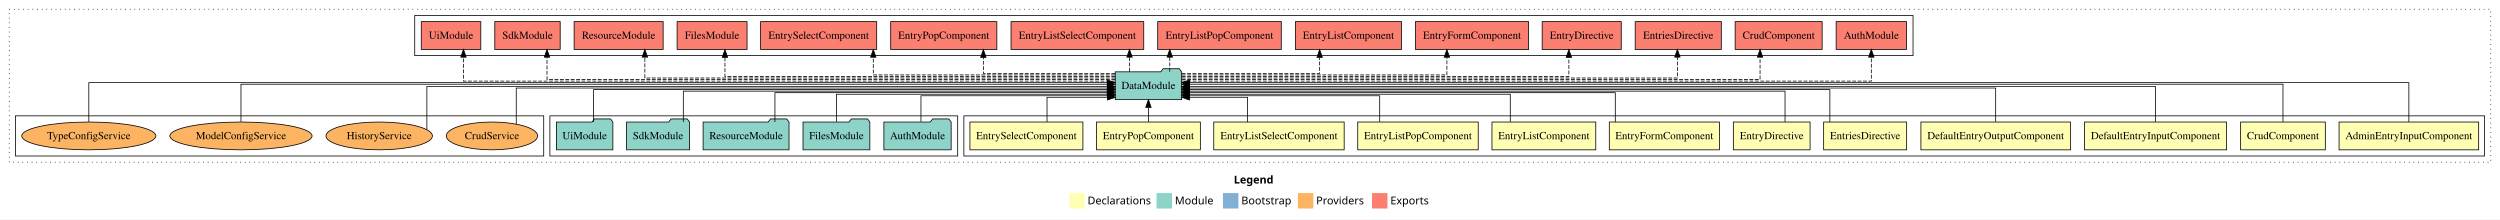
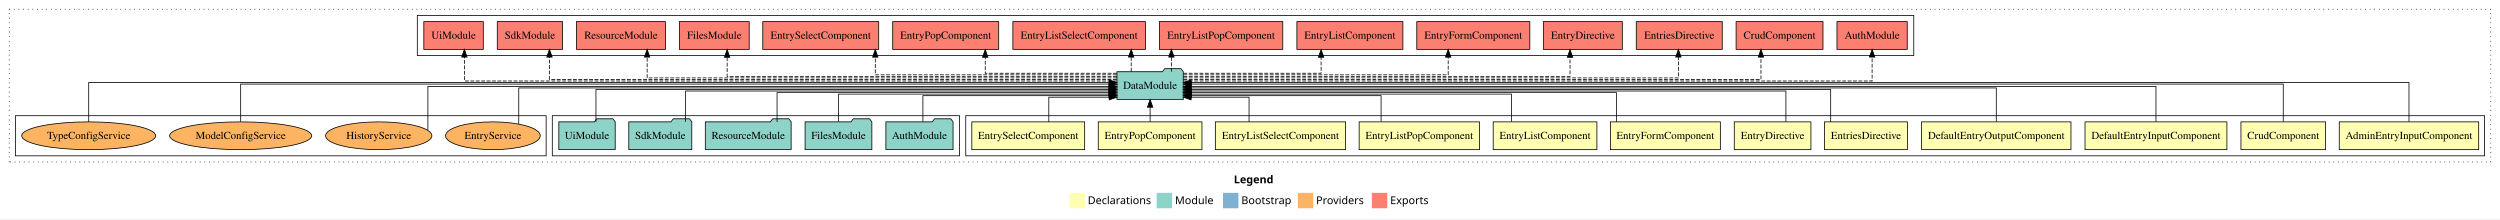
- <svg xmlns="http://www.w3.org/2000/svg" width="3237pt" height="284pt" viewBox="0.00 0.00 3237.00 284.00">
+ <svg xmlns="http://www.w3.org/2000/svg" width="3241pt" height="284pt" viewBox="0.00 0.00 3241.00 284.00">
  <g id="graph0" class="graph" transform="scale(1 1) rotate(0) translate(4 280)">
-     <polygon fill="#ffffff" stroke="transparent" points="-4,4 -4,-280 3233,-280 3233,4 -4,4" />
-     <text text-anchor="start" x="1593.509" y="-42.4" font-family="sans-serif" font-weight="bold" font-size="14.00" fill="#000000">Legend</text>
-     <polygon fill="#ffffb3" stroke="transparent" points="1380.5,-10 1380.5,-30 1400.5,-30 1400.5,-10 1380.5,-10" />
-     <text text-anchor="start" x="1404.129" y="-15.4" font-family="sans-serif" font-size="14.00" fill="#000000">  Declarations</text>
-     <polygon fill="#8dd3c7" stroke="transparent" points="1493.5,-10 1493.5,-30 1513.5,-30 1513.5,-10 1493.5,-10" />
-     <text text-anchor="start" x="1517.225" y="-15.4" font-family="sans-serif" font-size="14.00" fill="#000000">  Module</text>
-     <polygon fill="#80b1d3" stroke="transparent" points="1579.5,-10 1579.5,-30 1599.5,-30 1599.5,-10 1579.5,-10" />
-     <text text-anchor="start" x="1603.281" y="-15.4" font-family="sans-serif" font-size="14.00" fill="#000000">  Bootstrap</text>
-     <polygon fill="#fdb462" stroke="transparent" points="1676.5,-10 1676.5,-30 1696.5,-30 1696.5,-10 1676.5,-10" />
-     <text text-anchor="start" x="1700.173" y="-15.4" font-family="sans-serif" font-size="14.00" fill="#000000">  Providers</text>
-     <polygon fill="#fb8072" stroke="transparent" points="1772.5,-10 1772.5,-30 1792.5,-30 1792.5,-10 1772.5,-10" />
-     <text text-anchor="start" x="1796.226" y="-15.4" font-family="sans-serif" font-size="14.00" fill="#000000">  Exports</text>
+     <polygon fill="#ffffff" stroke="transparent" points="-4,4 -4,-280 3237,-280 3237,4 -4,4" />
+     <text text-anchor="start" x="1595.509" y="-42.4" font-family="sans-serif" font-weight="bold" font-size="14.00" fill="#000000">Legend</text>
+     <polygon fill="#ffffb3" stroke="transparent" points="1382.5,-10 1382.5,-30 1402.5,-30 1402.5,-10 1382.5,-10" />
+     <text text-anchor="start" x="1406.129" y="-15.4" font-family="sans-serif" font-size="14.00" fill="#000000">  Declarations</text>
+     <polygon fill="#8dd3c7" stroke="transparent" points="1495.5,-10 1495.5,-30 1515.5,-30 1515.5,-10 1495.5,-10" />
+     <text text-anchor="start" x="1519.225" y="-15.4" font-family="sans-serif" font-size="14.00" fill="#000000">  Module</text>
+     <polygon fill="#80b1d3" stroke="transparent" points="1581.5,-10 1581.5,-30 1601.5,-30 1601.5,-10 1581.5,-10" />
+     <text text-anchor="start" x="1605.281" y="-15.4" font-family="sans-serif" font-size="14.00" fill="#000000">  Bootstrap</text>
+     <polygon fill="#fdb462" stroke="transparent" points="1678.5,-10 1678.5,-30 1698.5,-30 1698.5,-10 1678.5,-10" />
+     <text text-anchor="start" x="1702.173" y="-15.4" font-family="sans-serif" font-size="14.00" fill="#000000">  Providers</text>
+     <polygon fill="#fb8072" stroke="transparent" points="1774.5,-10 1774.5,-30 1794.5,-30 1794.5,-10 1774.5,-10" />
+     <text text-anchor="start" x="1798.226" y="-15.4" font-family="sans-serif" font-size="14.00" fill="#000000">  Exports</text>
    <g id="clust1" class="cluster">
-       <polygon fill="none" stroke="#000000" stroke-dasharray="1,5" points="8,-70 8,-268 3221,-268 3221,-70 8,-70" />
+       <polygon fill="none" stroke="#000000" stroke-dasharray="1,5" points="8,-70 8,-268 3225,-268 3225,-70 8,-70" />
    </g>
    <g id="clust2" class="cluster">
-       <polygon fill="none" stroke="#000000" points="1244,-78 1244,-130 3213,-130 3213,-78 1244,-78" />
+       <polygon fill="none" stroke="#000000" points="1248,-78 1248,-130 3217,-130 3217,-78 1248,-78" />
    </g>
    <g id="clust15" class="cluster">
-       <polygon fill="none" stroke="#000000" points="708,-78 708,-130 1236,-130 1236,-78 708,-78" />
+       <polygon fill="none" stroke="#000000" points="712,-78 712,-130 1240,-130 1240,-78 712,-78" />
    </g>
    <g id="clust16" class="cluster">
-       <polygon fill="none" stroke="#000000" points="533,-208 533,-260 2473,-260 2473,-208 533,-208" />
+       <polygon fill="none" stroke="#000000" points="537,-208 537,-260 2477,-260 2477,-208 537,-208" />
    </g>
    <g id="clust18" class="cluster">
-       <polygon fill="none" stroke="#000000" points="16,-78 16,-130 700,-130 700,-78 16,-78" />
+       <polygon fill="none" stroke="#000000" points="16,-78 16,-130 704,-130 704,-78 16,-78" />
    </g>
    <g id="node1" class="node">
-       <polygon fill="#ffffb3" stroke="#000000" points="3205.375,-122 3024.625,-122 3024.625,-86 3205.375,-86 3205.375,-122" />
-       <text text-anchor="middle" x="3115" y="-99.8" font-family="Times,serif" font-size="14.00" fill="#000000">AdminEntryInputComponent</text>
+       <polygon fill="#ffffb3" stroke="#000000" points="3209.375,-122 3028.625,-122 3028.625,-86 3209.375,-86 3209.375,-122" />
+       <text text-anchor="middle" x="3119" y="-99.8" font-family="Times,serif" font-size="14.00" fill="#000000">AdminEntryInputComponent</text>
    </g>
    <g id="node13" class="node">
-       <polygon fill="#8dd3c7" stroke="#000000" points="1525.976,-187 1522.976,-191 1501.976,-191 1498.976,-187 1440.024,-187 1440.024,-151 1525.976,-151 1525.976,-187" />
-       <text text-anchor="middle" x="1483" y="-164.8" font-family="Times,serif" font-size="14.00" fill="#000000">DataModule</text>
+       <polygon fill="#8dd3c7" stroke="#000000" points="1529.976,-187 1526.976,-191 1505.976,-191 1502.976,-187 1444.024,-187 1444.024,-151 1529.976,-151 1529.976,-187" />
+       <text text-anchor="middle" x="1487" y="-164.8" font-family="Times,serif" font-size="14.00" fill="#000000">DataModule</text>
    </g>
    <g id="edge1" class="edge">
-       <path fill="none" stroke="#000000" d="M3115,-122.129C3115,-142.572 3115,-173 3115,-173 3115,-173 1536.232,-173 1536.232,-173" />
-       <polygon fill="#000000" stroke="#000000" points="1536.232,-169.5 1526.232,-173 1536.232,-176.5 1536.232,-169.5" />
+       <path fill="none" stroke="#000000" d="M3119,-122.129C3119,-142.572 3119,-173 3119,-173 3119,-173 1540.232,-173 1540.232,-173" />
+       <polygon fill="#000000" stroke="#000000" points="1540.232,-169.5 1530.232,-173 1540.232,-176.5 1540.232,-169.5" />
    </g>
    <g id="node2" class="node">
-       <polygon fill="#ffffb3" stroke="#000000" points="3006.83,-122 2897.17,-122 2897.17,-86 3006.83,-86 3006.83,-122" />
-       <text text-anchor="middle" x="2952" y="-99.8" font-family="Times,serif" font-size="14.00" fill="#000000">CrudComponent</text>
+       <polygon fill="#ffffb3" stroke="#000000" points="3010.83,-122 2901.17,-122 2901.17,-86 3010.83,-86 3010.83,-122" />
+       <text text-anchor="middle" x="2956" y="-99.8" font-family="Times,serif" font-size="14.00" fill="#000000">CrudComponent</text>
    </g>
    <g id="edge2" class="edge">
-       <path fill="none" stroke="#000000" d="M2952,-122.308C2952,-142.145 2952,-171 2952,-171 2952,-171 1536.169,-171 1536.169,-171" />
-       <polygon fill="#000000" stroke="#000000" points="1536.169,-167.5 1526.169,-171 1536.169,-174.5 1536.169,-167.5" />
+       <path fill="none" stroke="#000000" d="M2956,-122.308C2956,-142.145 2956,-171 2956,-171 2956,-171 1540.169,-171 1540.169,-171" />
+       <polygon fill="#000000" stroke="#000000" points="1540.169,-167.5 1530.169,-171 1540.169,-174.5 1540.169,-167.5" />
    </g>
    <g id="node3" class="node">
-       <polygon fill="#ffffb3" stroke="#000000" points="2878.965,-122 2695.035,-122 2695.035,-86 2878.965,-86 2878.965,-122" />
-       <text text-anchor="middle" x="2787" y="-99.8" font-family="Times,serif" font-size="14.00" fill="#000000">DefaultEntryInputComponent</text>
+       <polygon fill="#ffffb3" stroke="#000000" points="2882.965,-122 2699.035,-122 2699.035,-86 2882.965,-86 2882.965,-122" />
+       <text text-anchor="middle" x="2791" y="-99.8" font-family="Times,serif" font-size="14.00" fill="#000000">DefaultEntryInputComponent</text>
    </g>
    <g id="edge3" class="edge">
-       <path fill="none" stroke="#000000" d="M2787,-122.169C2787,-141.09 2787,-168 2787,-168 2787,-168 1536.015,-168 1536.015,-168" />
-       <polygon fill="#000000" stroke="#000000" points="1536.015,-164.5 1526.015,-168 1536.015,-171.5 1536.015,-164.5" />
+       <path fill="none" stroke="#000000" d="M2791,-122.169C2791,-141.09 2791,-168 2791,-168 2791,-168 1540.015,-168 1540.015,-168" />
+       <polygon fill="#000000" stroke="#000000" points="1540.015,-164.5 1530.015,-168 1540.015,-171.5 1540.015,-164.5" />
    </g>
    <g id="node4" class="node">
-       <polygon fill="#ffffb3" stroke="#000000" points="2676.802,-122 2483.198,-122 2483.198,-86 2676.802,-86 2676.802,-122" />
-       <text text-anchor="middle" x="2580" y="-99.8" font-family="Times,serif" font-size="14.00" fill="#000000">DefaultEntryOutputComponent</text>
+       <polygon fill="#ffffb3" stroke="#000000" points="2680.802,-122 2487.198,-122 2487.198,-86 2680.802,-86 2680.802,-122" />
+       <text text-anchor="middle" x="2584" y="-99.8" font-family="Times,serif" font-size="14.00" fill="#000000">DefaultEntryOutputComponent</text>
    </g>
    <g id="edge4" class="edge">
-       <path fill="none" stroke="#000000" d="M2580,-122.267C2580,-140.555 2580,-166 2580,-166 2580,-166 1536.004,-166 1536.004,-166" />
-       <polygon fill="#000000" stroke="#000000" points="1536.004,-162.5 1526.004,-166 1536.004,-169.5 1536.004,-162.5" />
+       <path fill="none" stroke="#000000" d="M2584,-122.267C2584,-140.555 2584,-166 2584,-166 2584,-166 1540.004,-166 1540.004,-166" />
+       <polygon fill="#000000" stroke="#000000" points="1540.004,-162.5 1530.004,-166 1540.004,-169.5 1540.004,-162.5" />
    </g>
    <g id="node5" class="node">
-       <polygon fill="#ffffb3" stroke="#000000" points="2464.737,-122 2357.263,-122 2357.263,-86 2464.737,-86 2464.737,-122" />
-       <text text-anchor="middle" x="2411" y="-99.8" font-family="Times,serif" font-size="14.00" fill="#000000">EntriesDirective</text>
+       <polygon fill="#ffffb3" stroke="#000000" points="2468.737,-122 2361.263,-122 2361.263,-86 2468.737,-86 2468.737,-122" />
+       <text text-anchor="middle" x="2415" y="-99.8" font-family="Times,serif" font-size="14.00" fill="#000000">EntriesDirective</text>
    </g>
    <g id="edge5" class="edge">
-       <path fill="none" stroke="#000000" d="M2365.304,-122.002C2365.304,-139.675 2365.304,-164 2365.304,-164 2365.304,-164 1536.153,-164 1536.153,-164" />
-       <polygon fill="#000000" stroke="#000000" points="1536.153,-160.5 1526.153,-164 1536.153,-167.5 1536.153,-160.5" />
+       <path fill="none" stroke="#000000" d="M2369.304,-122.002C2369.304,-139.675 2369.304,-164 2369.304,-164 2369.304,-164 1540.153,-164 1540.153,-164" />
+       <polygon fill="#000000" stroke="#000000" points="1540.153,-160.5 1530.153,-164 1540.153,-167.5 1540.153,-160.5" />
    </g>
    <g id="node6" class="node">
-       <polygon fill="#ffffb3" stroke="#000000" points="2339.687,-122 2240.313,-122 2240.313,-86 2339.687,-86 2339.687,-122" />
-       <text text-anchor="middle" x="2290" y="-99.8" font-family="Times,serif" font-size="14.00" fill="#000000">EntryDirective</text>
+       <polygon fill="#ffffb3" stroke="#000000" points="2343.687,-122 2244.313,-122 2244.313,-86 2343.687,-86 2343.687,-122" />
+       <text text-anchor="middle" x="2294" y="-99.8" font-family="Times,serif" font-size="14.00" fill="#000000">EntryDirective</text>
    </g>
    <g id="edge6" class="edge">
-       <path fill="none" stroke="#000000" d="M2307.257,-122.034C2307.257,-139.06 2307.257,-162 2307.257,-162 2307.257,-162 1536.155,-162 1536.155,-162" />
-       <polygon fill="#000000" stroke="#000000" points="1536.155,-158.5 1526.155,-162 1536.155,-165.5 1536.155,-158.5" />
+       <path fill="none" stroke="#000000" d="M2311.257,-122.034C2311.257,-139.06 2311.257,-162 2311.257,-162 2311.257,-162 1540.155,-162 1540.155,-162" />
+       <polygon fill="#000000" stroke="#000000" points="1540.155,-158.5 1530.155,-162 1540.155,-165.5 1540.155,-158.5" />
    </g>
    <g id="node7" class="node">
-       <polygon fill="#ffffb3" stroke="#000000" points="2222.27,-122 2079.73,-122 2079.73,-86 2222.27,-86 2222.27,-122" />
-       <text text-anchor="middle" x="2151" y="-99.8" font-family="Times,serif" font-size="14.00" fill="#000000">EntryFormComponent</text>
+       <polygon fill="#ffffb3" stroke="#000000" points="2226.27,-122 2083.73,-122 2083.73,-86 2226.27,-86 2226.27,-122" />
+       <text text-anchor="middle" x="2155" y="-99.8" font-family="Times,serif" font-size="14.00" fill="#000000">EntryFormComponent</text>
    </g>
    <g id="edge7" class="edge">
-       <path fill="none" stroke="#000000" d="M2087.479,-122.027C2087.479,-138.398 2087.479,-160 2087.479,-160 2087.479,-160 1535.988,-160 1535.988,-160" />
-       <polygon fill="#000000" stroke="#000000" points="1535.988,-156.5 1525.988,-160 1535.988,-163.5 1535.988,-156.5" />
+       <path fill="none" stroke="#000000" d="M2091.479,-122.027C2091.479,-138.398 2091.479,-160 2091.479,-160 2091.479,-160 1539.988,-160 1539.988,-160" />
+       <polygon fill="#000000" stroke="#000000" points="1539.988,-156.5 1529.988,-160 1539.988,-163.5 1539.988,-156.5" />
    </g>
    <g id="node8" class="node">
-       <polygon fill="#ffffb3" stroke="#000000" points="2062.215,-122 1927.785,-122 1927.785,-86 2062.215,-86 2062.215,-122" />
-       <text text-anchor="middle" x="1995" y="-99.8" font-family="Times,serif" font-size="14.00" fill="#000000">EntryListComponent</text>
+       <polygon fill="#ffffb3" stroke="#000000" points="2066.215,-122 1931.785,-122 1931.785,-86 2066.215,-86 2066.215,-122" />
+       <text text-anchor="middle" x="1999" y="-99.8" font-family="Times,serif" font-size="14.00" fill="#000000">EntryListComponent</text>
    </g>
    <g id="edge8" class="edge">
-       <path fill="none" stroke="#000000" d="M1951.514,-122.282C1951.514,-137.948 1951.514,-158 1951.514,-158 1951.514,-158 1536.237,-158 1536.237,-158" />
-       <polygon fill="#000000" stroke="#000000" points="1536.237,-154.5 1526.237,-158 1536.237,-161.5 1536.237,-154.5" />
+       <path fill="none" stroke="#000000" d="M1955.514,-122.282C1955.514,-137.948 1955.514,-158 1955.514,-158 1955.514,-158 1540.237,-158 1540.237,-158" />
+       <polygon fill="#000000" stroke="#000000" points="1540.237,-154.5 1530.237,-158 1540.237,-161.5 1540.237,-154.5" />
    </g>
    <g id="node9" class="node">
-       <polygon fill="#ffffb3" stroke="#000000" points="1909.997,-122 1754.003,-122 1754.003,-86 1909.997,-86 1909.997,-122" />
-       <text text-anchor="middle" x="1832" y="-99.8" font-family="Times,serif" font-size="14.00" fill="#000000">EntryListPopComponent</text>
+       <polygon fill="#ffffb3" stroke="#000000" points="1913.997,-122 1758.003,-122 1758.003,-86 1913.997,-86 1913.997,-122" />
+       <text text-anchor="middle" x="1836" y="-99.8" font-family="Times,serif" font-size="14.00" fill="#000000">EntryListPopComponent</text>
    </g>
    <g id="edge9" class="edge">
-       <path fill="none" stroke="#000000" d="M1782.429,-122.187C1782.429,-137.182 1782.429,-156 1782.429,-156 1782.429,-156 1536.22,-156 1536.22,-156" />
-       <polygon fill="#000000" stroke="#000000" points="1536.22,-152.5 1526.22,-156 1536.22,-159.5 1536.22,-152.5" />
+       <path fill="none" stroke="#000000" d="M1786.429,-122.187C1786.429,-137.182 1786.429,-156 1786.429,-156 1786.429,-156 1540.22,-156 1540.22,-156" />
+       <polygon fill="#000000" stroke="#000000" points="1540.22,-152.5 1530.22,-156 1540.22,-159.5 1540.22,-152.5" />
    </g>
    <g id="node10" class="node">
-       <polygon fill="#ffffb3" stroke="#000000" points="1736.423,-122 1567.577,-122 1567.577,-86 1736.423,-86 1736.423,-122" />
-       <text text-anchor="middle" x="1652" y="-99.8" font-family="Times,serif" font-size="14.00" fill="#000000">EntryListSelectComponent</text>
+       <polygon fill="#ffffb3" stroke="#000000" points="1740.423,-122 1571.577,-122 1571.577,-86 1740.423,-86 1740.423,-122" />
+       <text text-anchor="middle" x="1656" y="-99.8" font-family="Times,serif" font-size="14.00" fill="#000000">EntryListSelectComponent</text>
    </g>
    <g id="edge10" class="edge">
-       <path fill="none" stroke="#000000" d="M1611.269,-122.051C1611.269,-136.373 1611.269,-154 1611.269,-154 1611.269,-154 1536.069,-154 1536.069,-154" />
-       <polygon fill="#000000" stroke="#000000" points="1536.069,-150.5 1526.069,-154 1536.068,-157.5 1536.069,-150.5" />
+       <path fill="none" stroke="#000000" d="M1615.269,-122.051C1615.269,-136.373 1615.269,-154 1615.269,-154 1615.269,-154 1540.069,-154 1540.069,-154" />
+       <polygon fill="#000000" stroke="#000000" points="1540.069,-150.5 1530.069,-154 1540.068,-157.5 1540.069,-150.5" />
    </g>
    <g id="node11" class="node">
-       <polygon fill="#ffffb3" stroke="#000000" points="1550.219,-122 1415.781,-122 1415.781,-86 1550.219,-86 1550.219,-122" />
-       <text text-anchor="middle" x="1483" y="-99.8" font-family="Times,serif" font-size="14.00" fill="#000000">EntryPopComponent</text>
+       <polygon fill="#ffffb3" stroke="#000000" points="1554.219,-122 1419.781,-122 1419.781,-86 1554.219,-86 1554.219,-122" />
+       <text text-anchor="middle" x="1487" y="-99.8" font-family="Times,serif" font-size="14.00" fill="#000000">EntryPopComponent</text>
    </g>
    <g id="edge11" class="edge">
-       <path fill="none" stroke="#000000" d="M1483,-122.106C1483,-122.106 1483,-140.991 1483,-140.991" />
-       <polygon fill="#000000" stroke="#000000" points="1479.5,-140.991 1483,-150.991 1486.5,-140.991 1479.5,-140.991" />
+       <path fill="none" stroke="#000000" d="M1487,-122.106C1487,-122.106 1487,-140.991 1487,-140.991" />
+       <polygon fill="#000000" stroke="#000000" points="1483.5,-140.991 1487,-150.991 1490.5,-140.991 1483.5,-140.991" />
    </g>
    <g id="node12" class="node">
-       <polygon fill="#ffffb3" stroke="#000000" points="1398.144,-122 1251.856,-122 1251.856,-86 1398.144,-86 1398.144,-122" />
-       <text text-anchor="middle" x="1325" y="-99.8" font-family="Times,serif" font-size="14.00" fill="#000000">EntrySelectComponent</text>
+       <polygon fill="#ffffb3" stroke="#000000" points="1402.144,-122 1255.856,-122 1255.856,-86 1402.144,-86 1402.144,-122" />
+       <text text-anchor="middle" x="1329" y="-99.8" font-family="Times,serif" font-size="14.00" fill="#000000">EntrySelectComponent</text>
    </g>
    <g id="edge12" class="edge">
-       <path fill="none" stroke="#000000" d="M1351.68,-122.051C1351.68,-136.373 1351.68,-154 1351.68,-154 1351.68,-154 1430.001,-154 1430.001,-154" />
-       <polygon fill="#000000" stroke="#000000" points="1430.001,-157.5 1440.001,-154 1430.001,-150.5 1430.001,-157.5" />
+       <path fill="none" stroke="#000000" d="M1355.68,-122.051C1355.68,-136.373 1355.68,-154 1355.68,-154 1355.68,-154 1434.001,-154 1434.001,-154" />
+       <polygon fill="#000000" stroke="#000000" points="1434.001,-157.5 1444.001,-154 1434.001,-150.5 1434.001,-157.5" />
    </g>
    <g id="node19" class="node">
-       <polygon fill="#fb8072" stroke="#000000" points="2464.547,-252 2373.453,-252 2373.453,-216 2464.547,-216 2464.547,-252" />
-       <text text-anchor="middle" x="2419" y="-229.8" font-family="Times,serif" font-size="14.00" fill="#000000">AuthModule </text>
+       <polygon fill="#fb8072" stroke="#000000" points="2468.547,-252 2377.453,-252 2377.453,-216 2468.547,-216 2468.547,-252" />
+       <text text-anchor="middle" x="2423" y="-229.8" font-family="Times,serif" font-size="14.00" fill="#000000">AuthModule </text>
    </g>
    <g id="edge18" class="edge">
-       <path fill="none" stroke="#000000" stroke-dasharray="5,2" d="M1526.268,-175C1710.351,-175 2419,-175 2419,-175 2419,-175 2419,-205.977 2419,-205.977" />
-       <polygon fill="#000000" stroke="#000000" points="2415.5,-205.977 2419,-215.977 2422.5,-205.977 2415.5,-205.977" />
+       <path fill="none" stroke="#000000" stroke-dasharray="5,2" d="M1530.268,-175C1714.351,-175 2423,-175 2423,-175 2423,-175 2423,-205.977 2423,-205.977" />
+       <polygon fill="#000000" stroke="#000000" points="2419.5,-205.977 2423,-215.977 2426.5,-205.977 2419.5,-205.977" />
    </g>
    <g id="node20" class="node">
-       <polygon fill="#fb8072" stroke="#000000" points="2355.33,-252 2242.67,-252 2242.67,-216 2355.33,-216 2355.33,-252" />
-       <text text-anchor="middle" x="2299" y="-229.8" font-family="Times,serif" font-size="14.00" fill="#000000">CrudComponent </text>
+       <polygon fill="#fb8072" stroke="#000000" points="2359.33,-252 2246.67,-252 2246.67,-216 2359.33,-216 2359.33,-252" />
+       <text text-anchor="middle" x="2303" y="-229.8" font-family="Times,serif" font-size="14.00" fill="#000000">CrudComponent </text>
    </g>
    <g id="edge19" class="edge">
-       <path fill="none" stroke="#000000" stroke-dasharray="5,2" d="M1526.139,-177C1691.396,-177 2274.921,-177 2274.921,-177 2274.921,-177 2274.921,-205.965 2274.921,-205.965" />
-       <polygon fill="#000000" stroke="#000000" points="2271.421,-205.965 2274.921,-215.965 2278.421,-205.965 2271.421,-205.965" />
+       <path fill="none" stroke="#000000" stroke-dasharray="5,2" d="M1530.139,-177C1695.396,-177 2278.921,-177 2278.921,-177 2278.921,-177 2278.921,-205.965 2278.921,-205.965" />
+       <polygon fill="#000000" stroke="#000000" points="2275.421,-205.965 2278.921,-215.965 2282.421,-205.965 2275.421,-205.965" />
    </g>
    <g id="node21" class="node">
-       <polygon fill="#fb8072" stroke="#000000" points="2224.737,-252 2113.263,-252 2113.263,-216 2224.737,-216 2224.737,-252" />
-       <text text-anchor="middle" x="2169" y="-229.8" font-family="Times,serif" font-size="14.00" fill="#000000">EntriesDirective </text>
+       <polygon fill="#fb8072" stroke="#000000" points="2228.737,-252 2117.263,-252 2117.263,-216 2228.737,-216 2228.737,-252" />
+       <text text-anchor="middle" x="2173" y="-229.8" font-family="Times,serif" font-size="14.00" fill="#000000">EntriesDirective </text>
    </g>
    <g id="edge20" class="edge">
-       <path fill="none" stroke="#000000" stroke-dasharray="5,2" d="M1526.102,-179C1676.347,-179 2167.883,-179 2167.883,-179 2167.883,-179 2167.883,-205.991 2167.883,-205.991" />
-       <polygon fill="#000000" stroke="#000000" points="2164.383,-205.991 2167.883,-215.991 2171.383,-205.991 2164.383,-205.991" />
+       <path fill="none" stroke="#000000" stroke-dasharray="5,2" d="M1530.102,-179C1680.347,-179 2171.883,-179 2171.883,-179 2171.883,-179 2171.883,-205.991 2171.883,-205.991" />
+       <polygon fill="#000000" stroke="#000000" points="2168.383,-205.991 2171.883,-215.991 2175.383,-205.991 2168.383,-205.991" />
    </g>
    <g id="node22" class="node">
-       <polygon fill="#fb8072" stroke="#000000" points="2095.187,-252 1992.813,-252 1992.813,-216 2095.187,-216 2095.187,-252" />
-       <text text-anchor="middle" x="2044" y="-229.8" font-family="Times,serif" font-size="14.00" fill="#000000">EntryDirective </text>
+       <polygon fill="#fb8072" stroke="#000000" points="2099.187,-252 1996.813,-252 1996.813,-216 2099.187,-216 2099.187,-252" />
+       <text text-anchor="middle" x="2048" y="-229.8" font-family="Times,serif" font-size="14.00" fill="#000000">EntryDirective </text>
    </g>
    <g id="edge21" class="edge">
-       <path fill="none" stroke="#000000" stroke-dasharray="5,2" d="M1526.172,-181C1654.93,-181 2027.382,-181 2027.382,-181 2027.382,-181 2027.382,-205.76 2027.382,-205.76" />
-       <polygon fill="#000000" stroke="#000000" points="2023.882,-205.76 2027.382,-215.76 2030.882,-205.76 2023.882,-205.76" />
+       <path fill="none" stroke="#000000" stroke-dasharray="5,2" d="M1530.172,-181C1658.93,-181 2031.382,-181 2031.382,-181 2031.382,-181 2031.382,-205.76 2031.382,-205.76" />
+       <polygon fill="#000000" stroke="#000000" points="2027.882,-205.76 2031.382,-215.76 2034.882,-205.76 2027.882,-205.76" />
    </g>
    <g id="node23" class="node">
-       <polygon fill="#fb8072" stroke="#000000" points="1975.27,-252 1828.73,-252 1828.73,-216 1975.27,-216 1975.27,-252" />
-       <text text-anchor="middle" x="1902" y="-229.8" font-family="Times,serif" font-size="14.00" fill="#000000">EntryFormComponent </text>
+       <polygon fill="#fb8072" stroke="#000000" points="1979.27,-252 1832.73,-252 1832.73,-216 1979.27,-216 1979.27,-252" />
+       <text text-anchor="middle" x="1906" y="-229.8" font-family="Times,serif" font-size="14.00" fill="#000000">EntryFormComponent </text>
    </g>
    <g id="edge22" class="edge">
-       <path fill="none" stroke="#000000" stroke-dasharray="5,2" d="M1526.204,-183C1627.042,-183 1869.432,-183 1869.432,-183 1869.432,-183 1869.432,-205.876 1869.432,-205.876" />
-       <polygon fill="#000000" stroke="#000000" points="1865.932,-205.876 1869.432,-215.876 1872.932,-205.876 1865.932,-205.876" />
+       <path fill="none" stroke="#000000" stroke-dasharray="5,2" d="M1530.204,-183C1631.042,-183 1873.432,-183 1873.432,-183 1873.432,-183 1873.432,-205.876 1873.432,-205.876" />
+       <polygon fill="#000000" stroke="#000000" points="1869.932,-205.876 1873.432,-215.876 1876.932,-205.876 1869.932,-205.876" />
    </g>
    <g id="node24" class="node">
-       <polygon fill="#fb8072" stroke="#000000" points="1810.715,-252 1673.285,-252 1673.285,-216 1810.715,-216 1810.715,-252" />
-       <text text-anchor="middle" x="1742" y="-229.8" font-family="Times,serif" font-size="14.00" fill="#000000">EntryListComponent </text>
+       <polygon fill="#fb8072" stroke="#000000" points="1814.715,-252 1677.285,-252 1677.285,-216 1814.715,-216 1814.715,-252" />
+       <text text-anchor="middle" x="1746" y="-229.8" font-family="Times,serif" font-size="14.00" fill="#000000">EntryListComponent </text>
    </g>
    <g id="edge23" class="edge">
-       <path fill="none" stroke="#000000" stroke-dasharray="5,2" d="M1526.004,-185C1590.469,-185 1704.677,-185 1704.677,-185 1704.677,-185 1704.677,-205.754 1704.677,-205.754" />
-       <polygon fill="#000000" stroke="#000000" points="1701.177,-205.754 1704.677,-215.754 1708.177,-205.754 1701.177,-205.754" />
+       <path fill="none" stroke="#000000" stroke-dasharray="5,2" d="M1530.004,-185C1594.469,-185 1708.677,-185 1708.677,-185 1708.677,-185 1708.677,-205.754 1708.677,-205.754" />
+       <polygon fill="#000000" stroke="#000000" points="1705.177,-205.754 1708.677,-215.754 1712.177,-205.754 1705.177,-205.754" />
    </g>
    <g id="node25" class="node">
-       <polygon fill="#fb8072" stroke="#000000" points="1654.998,-252 1495.002,-252 1495.002,-216 1654.998,-216 1654.998,-252" />
-       <text text-anchor="middle" x="1575" y="-229.8" font-family="Times,serif" font-size="14.00" fill="#000000">EntryListPopComponent </text>
+       <polygon fill="#fb8072" stroke="#000000" points="1658.998,-252 1499.002,-252 1499.002,-216 1658.998,-216 1658.998,-252" />
+       <text text-anchor="middle" x="1579" y="-229.8" font-family="Times,serif" font-size="14.00" fill="#000000">EntryListPopComponent </text>
    </g>
    <g id="edge24" class="edge">
-       <path fill="none" stroke="#000000" stroke-dasharray="5,2" d="M1510.62,-187.106C1510.62,-187.106 1510.62,-205.991 1510.62,-205.991" />
-       <polygon fill="#000000" stroke="#000000" points="1507.12,-205.991 1510.62,-215.991 1514.12,-205.991 1507.12,-205.991" />
+       <path fill="none" stroke="#000000" stroke-dasharray="5,2" d="M1514.62,-187.106C1514.62,-187.106 1514.62,-205.991 1514.62,-205.991" />
+       <polygon fill="#000000" stroke="#000000" points="1511.12,-205.991 1514.62,-215.991 1518.12,-205.991 1511.12,-205.991" />
    </g>
    <g id="node26" class="node">
-       <polygon fill="#fb8072" stroke="#000000" points="1476.922,-252 1305.078,-252 1305.078,-216 1476.922,-216 1476.922,-252" />
-       <text text-anchor="middle" x="1391" y="-229.8" font-family="Times,serif" font-size="14.00" fill="#000000">EntryListSelectComponent </text>
+       <polygon fill="#fb8072" stroke="#000000" points="1480.922,-252 1309.078,-252 1309.078,-216 1480.922,-216 1480.922,-252" />
+       <text text-anchor="middle" x="1395" y="-229.8" font-family="Times,serif" font-size="14.00" fill="#000000">EntryListSelectComponent </text>
    </g>
    <g id="edge25" class="edge">
-       <path fill="none" stroke="#000000" stroke-dasharray="5,2" d="M1458.486,-187.106C1458.486,-187.106 1458.486,-205.991 1458.486,-205.991" />
-       <polygon fill="#000000" stroke="#000000" points="1454.987,-205.991 1458.486,-215.991 1461.987,-205.991 1454.987,-205.991" />
+       <path fill="none" stroke="#000000" stroke-dasharray="5,2" d="M1462.486,-187.106C1462.486,-187.106 1462.486,-205.991 1462.486,-205.991" />
+       <polygon fill="#000000" stroke="#000000" points="1458.987,-205.991 1462.486,-215.991 1465.987,-205.991 1458.987,-205.991" />
    </g>
    <g id="node27" class="node">
-       <polygon fill="#fb8072" stroke="#000000" points="1286.719,-252 1149.281,-252 1149.281,-216 1286.719,-216 1286.719,-252" />
-       <text text-anchor="middle" x="1218" y="-229.8" font-family="Times,serif" font-size="14.00" fill="#000000">EntryPopComponent </text>
+       <polygon fill="#fb8072" stroke="#000000" points="1290.719,-252 1153.281,-252 1153.281,-216 1290.719,-216 1290.719,-252" />
+       <text text-anchor="middle" x="1222" y="-229.8" font-family="Times,serif" font-size="14.00" fill="#000000">EntryPopComponent </text>
    </g>
    <g id="edge26" class="edge">
-       <path fill="none" stroke="#000000" stroke-dasharray="5,2" d="M1440.005,-185C1377.592,-185 1269.269,-185 1269.269,-185 1269.269,-185 1269.269,-205.754 1269.269,-205.754" />
-       <polygon fill="#000000" stroke="#000000" points="1265.769,-205.754 1269.269,-215.754 1272.769,-205.754 1265.769,-205.754" />
+       <path fill="none" stroke="#000000" stroke-dasharray="5,2" d="M1444.005,-185C1381.592,-185 1273.269,-185 1273.269,-185 1273.269,-185 1273.269,-205.754 1273.269,-205.754" />
+       <polygon fill="#000000" stroke="#000000" points="1269.769,-205.754 1273.269,-215.754 1276.769,-205.754 1269.769,-205.754" />
    </g>
    <g id="node28" class="node">
-       <polygon fill="#fb8072" stroke="#000000" points="1131.144,-252 980.856,-252 980.856,-216 1131.144,-216 1131.144,-252" />
-       <text text-anchor="middle" x="1056" y="-229.8" font-family="Times,serif" font-size="14.00" fill="#000000">EntrySelectComponent </text>
+       <polygon fill="#fb8072" stroke="#000000" points="1135.144,-252 984.856,-252 984.856,-216 1135.144,-216 1135.144,-252" />
+       <text text-anchor="middle" x="1060" y="-229.8" font-family="Times,serif" font-size="14.00" fill="#000000">EntrySelectComponent </text>
    </g>
    <g id="edge27" class="edge">
-       <path fill="none" stroke="#000000" stroke-dasharray="5,2" d="M1439.67,-183C1344.724,-183 1126.729,-183 1126.729,-183 1126.729,-183 1126.729,-205.876 1126.729,-205.876" />
-       <polygon fill="#000000" stroke="#000000" points="1123.229,-205.876 1126.729,-215.876 1130.229,-205.876 1123.229,-205.876" />
+       <path fill="none" stroke="#000000" stroke-dasharray="5,2" d="M1443.67,-183C1348.724,-183 1130.729,-183 1130.729,-183 1130.729,-183 1130.729,-205.876 1130.729,-205.876" />
+       <polygon fill="#000000" stroke="#000000" points="1127.229,-205.876 1130.729,-215.876 1134.229,-205.876 1127.229,-205.876" />
    </g>
    <g id="node29" class="node">
-       <polygon fill="#fb8072" stroke="#000000" points="963.273,-252 872.727,-252 872.727,-216 963.273,-216 963.273,-252" />
-       <text text-anchor="middle" x="918" y="-229.8" font-family="Times,serif" font-size="14.00" fill="#000000">FilesModule </text>
+       <polygon fill="#fb8072" stroke="#000000" points="967.273,-252 876.727,-252 876.727,-216 967.273,-216 967.273,-252" />
+       <text text-anchor="middle" x="922" y="-229.8" font-family="Times,serif" font-size="14.00" fill="#000000">FilesModule </text>
    </g>
    <g id="edge28" class="edge">
-       <path fill="none" stroke="#000000" stroke-dasharray="5,2" d="M1439.973,-181C1310.706,-181 934.659,-181 934.659,-181 934.659,-181 934.659,-205.76 934.659,-205.76" />
-       <polygon fill="#000000" stroke="#000000" points="931.159,-205.76 934.659,-215.76 938.159,-205.76 931.159,-205.76" />
+       <path fill="none" stroke="#000000" stroke-dasharray="5,2" d="M1443.973,-181C1314.706,-181 938.659,-181 938.659,-181 938.659,-181 938.659,-205.76 938.659,-205.76" />
+       <polygon fill="#000000" stroke="#000000" points="935.159,-205.76 938.659,-215.76 942.159,-205.76 935.159,-205.76" />
    </g>
    <g id="node30" class="node">
-       <polygon fill="#fb8072" stroke="#000000" points="854.635,-252 739.365,-252 739.365,-216 854.635,-216 854.635,-252" />
-       <text text-anchor="middle" x="797" y="-229.8" font-family="Times,serif" font-size="14.00" fill="#000000">ResourceModule </text>
+       <polygon fill="#fb8072" stroke="#000000" points="858.635,-252 743.365,-252 743.365,-216 858.635,-216 858.635,-252" />
+       <text text-anchor="middle" x="801" y="-229.8" font-family="Times,serif" font-size="14.00" fill="#000000">ResourceModule </text>
    </g>
    <g id="edge29" class="edge">
-       <path fill="none" stroke="#000000" stroke-dasharray="5,2" d="M1439.965,-179C1294.617,-179 830.951,-179 830.951,-179 830.951,-179 830.951,-205.991 830.951,-205.991" />
-       <polygon fill="#000000" stroke="#000000" points="827.451,-205.991 830.951,-215.991 834.451,-205.991 827.451,-205.991" />
+       <path fill="none" stroke="#000000" stroke-dasharray="5,2" d="M1443.965,-179C1298.617,-179 834.951,-179 834.951,-179 834.951,-179 834.951,-205.991 834.951,-205.991" />
+       <polygon fill="#000000" stroke="#000000" points="831.451,-205.991 834.951,-215.991 838.451,-205.991 831.451,-205.991" />
    </g>
    <g id="node31" class="node">
-       <polygon fill="#fb8072" stroke="#000000" points="721.333,-252 636.667,-252 636.667,-216 721.333,-216 721.333,-252" />
-       <text text-anchor="middle" x="679" y="-229.8" font-family="Times,serif" font-size="14.00" fill="#000000">SdkModule </text>
+       <polygon fill="#fb8072" stroke="#000000" points="725.333,-252 640.667,-252 640.667,-216 725.333,-216 725.333,-252" />
+       <text text-anchor="middle" x="683" y="-229.8" font-family="Times,serif" font-size="14.00" fill="#000000">SdkModule </text>
    </g>
    <g id="edge30" class="edge">
-       <path fill="none" stroke="#000000" stroke-dasharray="5,2" d="M1440.023,-177C1276.769,-177 704.265,-177 704.265,-177 704.265,-177 704.265,-205.965 704.265,-205.965" />
-       <polygon fill="#000000" stroke="#000000" points="700.765,-205.965 704.265,-215.965 707.765,-205.965 700.765,-205.965" />
+       <path fill="none" stroke="#000000" stroke-dasharray="5,2" d="M1443.747,-177C1280.137,-177 708.337,-177 708.337,-177 708.337,-177 708.337,-205.965 708.337,-205.965" />
+       <polygon fill="#000000" stroke="#000000" points="704.837,-205.965 708.337,-215.965 711.837,-205.965 704.837,-205.965" />
    </g>
    <g id="node32" class="node">
-       <polygon fill="#fb8072" stroke="#000000" points="618.547,-252 541.453,-252 541.453,-216 618.547,-216 618.547,-252" />
-       <text text-anchor="middle" x="580" y="-229.8" font-family="Times,serif" font-size="14.00" fill="#000000">UiModule </text>
+       <polygon fill="#fb8072" stroke="#000000" points="622.547,-252 545.453,-252 545.453,-216 622.547,-216 622.547,-252" />
+       <text text-anchor="middle" x="584" y="-229.8" font-family="Times,serif" font-size="14.00" fill="#000000">UiModule </text>
    </g>
    <g id="edge31" class="edge">
-       <path fill="none" stroke="#000000" stroke-dasharray="5,2" d="M1439.924,-175C1262.313,-175 596.11,-175 596.11,-175 596.11,-175 596.11,-205.977 596.11,-205.977" />
-       <polygon fill="#000000" stroke="#000000" points="592.61,-205.977 596.11,-215.977 599.61,-205.977 592.61,-205.977" />
+       <path fill="none" stroke="#000000" stroke-dasharray="5,2" d="M1443.823,-175C1265.797,-175 598.038,-175 598.038,-175 598.038,-175 598.038,-205.977 598.038,-205.977" />
+       <polygon fill="#000000" stroke="#000000" points="594.538,-205.977 598.038,-215.977 601.538,-205.977 594.538,-205.977" />
    </g>
    <g id="node14" class="node">
-       <polygon fill="#8dd3c7" stroke="#000000" points="1227.548,-122 1224.548,-126 1203.548,-126 1200.548,-122 1140.452,-122 1140.452,-86 1227.548,-86 1227.548,-122" />
-       <text text-anchor="middle" x="1184" y="-99.8" font-family="Times,serif" font-size="14.00" fill="#000000">AuthModule</text>
+       <polygon fill="#8dd3c7" stroke="#000000" points="1231.548,-122 1228.548,-126 1207.548,-126 1204.548,-122 1144.452,-122 1144.452,-86 1231.548,-86 1231.548,-122" />
+       <text text-anchor="middle" x="1188" y="-99.8" font-family="Times,serif" font-size="14.00" fill="#000000">AuthModule</text>
    </g>
    <g id="edge13" class="edge">
-       <path fill="none" stroke="#000000" d="M1188.457,-122.187C1188.457,-137.182 1188.457,-156 1188.457,-156 1188.457,-156 1429.855,-156 1429.855,-156" />
-       <polygon fill="#000000" stroke="#000000" points="1429.855,-159.5 1439.855,-156 1429.855,-152.5 1429.855,-159.5" />
+       <path fill="none" stroke="#000000" d="M1192.457,-122.187C1192.457,-137.182 1192.457,-156 1192.457,-156 1192.457,-156 1433.855,-156 1433.855,-156" />
+       <polygon fill="#000000" stroke="#000000" points="1433.855,-159.5 1443.855,-156 1433.855,-152.5 1433.855,-159.5" />
    </g>
    <g id="node15" class="node">
-       <polygon fill="#8dd3c7" stroke="#000000" points="1122.273,-122 1119.273,-126 1098.273,-126 1095.273,-122 1035.727,-122 1035.727,-86 1122.273,-86 1122.273,-122" />
-       <text text-anchor="middle" x="1079" y="-99.8" font-family="Times,serif" font-size="14.00" fill="#000000">FilesModule</text>
+       <polygon fill="#8dd3c7" stroke="#000000" points="1126.273,-122 1123.273,-126 1102.273,-126 1099.273,-122 1039.727,-122 1039.727,-86 1126.273,-86 1126.273,-122" />
+       <text text-anchor="middle" x="1083" y="-99.8" font-family="Times,serif" font-size="14.00" fill="#000000">FilesModule</text>
    </g>
    <g id="edge14" class="edge">
-       <path fill="none" stroke="#000000" d="M1079,-122.282C1079,-137.948 1079,-158 1079,-158 1079,-158 1429.765,-158 1429.765,-158" />
-       <polygon fill="#000000" stroke="#000000" points="1429.765,-161.5 1439.765,-158 1429.765,-154.5 1429.765,-161.5" />
+       <path fill="none" stroke="#000000" d="M1083,-122.282C1083,-137.948 1083,-158 1083,-158 1083,-158 1433.765,-158 1433.765,-158" />
+       <polygon fill="#000000" stroke="#000000" points="1433.765,-161.5 1443.765,-158 1433.765,-154.5 1433.765,-161.5" />
    </g>
    <g id="node16" class="node">
-       <polygon fill="#8dd3c7" stroke="#000000" points="1017.636,-122 1014.636,-126 993.636,-126 990.636,-122 906.364,-122 906.364,-86 1017.636,-86 1017.636,-122" />
-       <text text-anchor="middle" x="962" y="-99.8" font-family="Times,serif" font-size="14.00" fill="#000000">ResourceModule</text>
+       <polygon fill="#8dd3c7" stroke="#000000" points="1021.636,-122 1018.636,-126 997.636,-126 994.636,-122 910.364,-122 910.364,-86 1021.636,-86 1021.636,-122" />
+       <text text-anchor="middle" x="966" y="-99.8" font-family="Times,serif" font-size="14.00" fill="#000000">ResourceModule</text>
    </g>
    <g id="edge15" class="edge">
-       <path fill="none" stroke="#000000" d="M999.373,-122.027C999.373,-138.398 999.373,-160 999.373,-160 999.373,-160 1429.656,-160 1429.656,-160" />
-       <polygon fill="#000000" stroke="#000000" points="1429.656,-163.5 1439.656,-160 1429.656,-156.5 1429.656,-163.5" />
+       <path fill="none" stroke="#000000" d="M1003.373,-122.027C1003.373,-138.398 1003.373,-160 1003.373,-160 1003.373,-160 1433.656,-160 1433.656,-160" />
+       <polygon fill="#000000" stroke="#000000" points="1433.656,-163.5 1443.656,-160 1433.656,-156.5 1433.656,-163.5" />
    </g>
    <g id="node17" class="node">
-       <polygon fill="#8dd3c7" stroke="#000000" points="888.833,-122 885.833,-126 864.833,-126 861.833,-122 807.167,-122 807.167,-86 888.833,-86 888.833,-122" />
-       <text text-anchor="middle" x="848" y="-99.8" font-family="Times,serif" font-size="14.00" fill="#000000">SdkModule</text>
+       <polygon fill="#8dd3c7" stroke="#000000" points="892.833,-122 889.833,-126 868.833,-126 865.833,-122 811.167,-122 811.167,-86 892.833,-86 892.833,-122" />
+       <text text-anchor="middle" x="852" y="-99.8" font-family="Times,serif" font-size="14.00" fill="#000000">SdkModule</text>
    </g>
    <g id="edge16" class="edge">
-       <path fill="none" stroke="#000000" d="M880.765,-122.034C880.765,-139.06 880.765,-162 880.765,-162 880.765,-162 1429.689,-162 1429.689,-162" />
-       <polygon fill="#000000" stroke="#000000" points="1429.689,-165.5 1439.689,-162 1429.689,-158.5 1429.689,-165.5" />
+       <path fill="none" stroke="#000000" d="M884.765,-122.034C884.765,-139.06 884.765,-162 884.765,-162 884.765,-162 1433.689,-162 1433.689,-162" />
+       <polygon fill="#000000" stroke="#000000" points="1433.689,-165.5 1443.689,-162 1433.689,-158.5 1433.689,-165.5" />
    </g>
    <g id="node18" class="node">
-       <polygon fill="#8dd3c7" stroke="#000000" points="789.548,-122 786.548,-126 765.548,-126 762.548,-122 716.452,-122 716.452,-86 789.548,-86 789.548,-122" />
-       <text text-anchor="middle" x="753" y="-99.8" font-family="Times,serif" font-size="14.00" fill="#000000">UiModule</text>
+       <polygon fill="#8dd3c7" stroke="#000000" points="793.548,-122 790.548,-126 769.548,-126 766.548,-122 720.452,-122 720.452,-86 793.548,-86 793.548,-122" />
+       <text text-anchor="middle" x="757" y="-99.8" font-family="Times,serif" font-size="14.00" fill="#000000">UiModule</text>
    </g>
    <g id="edge17" class="edge">
-       <path fill="none" stroke="#000000" d="M764.603,-122.002C764.603,-139.675 764.603,-164 764.603,-164 764.603,-164 1429.946,-164 1429.946,-164" />
-       <polygon fill="#000000" stroke="#000000" points="1429.946,-167.5 1439.946,-164 1429.946,-160.5 1429.946,-167.5" />
+       <path fill="none" stroke="#000000" d="M768.603,-122.002C768.603,-139.675 768.603,-164 768.603,-164 768.603,-164 1433.946,-164 1433.946,-164" />
+       <polygon fill="#000000" stroke="#000000" points="1433.946,-167.5 1443.946,-164 1433.946,-160.5 1433.946,-167.5" />
    </g>
    <g id="node33" class="node">
-       <ellipse fill="#fdb462" stroke="#000000" cx="633" cy="-104" rx="59.108" ry="18" />
-       <text text-anchor="middle" x="633" y="-99.8" font-family="Times,serif" font-size="14.00" fill="#000000">CrudService</text>
+       <ellipse fill="#fdb462" stroke="#000000" cx="635" cy="-104" rx="61.394" ry="18" />
+       <text text-anchor="middle" x="635" y="-99.8" font-family="Times,serif" font-size="14.00" fill="#000000">EntryService</text>
    </g>
    <g id="edge32" class="edge">
-       <path fill="none" stroke="#000000" d="M664.444,-119.326C664.444,-137.686 664.444,-166 664.444,-166 664.444,-166 1429.857,-166 1429.857,-166" />
-       <polygon fill="#000000" stroke="#000000" points="1429.857,-169.5 1439.857,-166 1429.857,-162.5 1429.857,-169.5" />
+       <path fill="none" stroke="#000000" d="M668.515,-119.326C668.515,-137.686 668.515,-166 668.515,-166 668.515,-166 1433.86,-166 1433.86,-166" />
+       <polygon fill="#000000" stroke="#000000" points="1433.86,-169.5 1443.86,-166 1433.86,-162.5 1433.86,-169.5" />
    </g>
    <g id="node34" class="node">
      <ellipse fill="#fdb462" stroke="#000000" cx="487" cy="-104" rx="68.916" ry="18" />
      <text text-anchor="middle" x="487" y="-99.8" font-family="Times,serif" font-size="14.00" fill="#000000">HistoryService</text>
    </g>
    <g id="edge33" class="edge">
-       <path fill="none" stroke="#000000" d="M548.717,-112.106C548.717,-129.327 548.717,-168 548.717,-168 548.717,-168 1429.811,-168 1429.811,-168" />
-       <polygon fill="#000000" stroke="#000000" points="1429.811,-171.5 1439.811,-168 1429.811,-164.5 1429.811,-171.5" />
+       <path fill="none" stroke="#000000" d="M550.717,-111.342C550.717,-128.152 550.717,-168 550.717,-168 550.717,-168 1433.719,-168 1433.719,-168" />
+       <polygon fill="#000000" stroke="#000000" points="1433.719,-171.5 1443.719,-168 1433.719,-164.5 1433.719,-171.5" />
    </g>
    <g id="node35" class="node">
      <ellipse fill="#fdb462" stroke="#000000" cx="308" cy="-104" rx="92.055" ry="18" />
      <text text-anchor="middle" x="308" y="-99.8" font-family="Times,serif" font-size="14.00" fill="#000000">ModelConfigService</text>
    </g>
    <g id="edge34" class="edge">
-       <path fill="none" stroke="#000000" d="M308,-122.308C308,-142.145 308,-171 308,-171 308,-171 1429.788,-171 1429.788,-171" />
-       <polygon fill="#000000" stroke="#000000" points="1429.788,-174.5 1439.788,-171 1429.788,-167.5 1429.788,-174.5" />
+       <path fill="none" stroke="#000000" d="M308,-122.308C308,-142.145 308,-171 308,-171 308,-171 1433.992,-171 1433.992,-171" />
+       <polygon fill="#000000" stroke="#000000" points="1433.992,-174.5 1443.992,-171 1433.992,-167.5 1433.992,-174.5" />
    </g>
    <g id="node36" class="node">
      <ellipse fill="#fdb462" stroke="#000000" cx="111" cy="-104" rx="86.818" ry="18" />
      <text text-anchor="middle" x="111" y="-99.8" font-family="Times,serif" font-size="14.00" fill="#000000">TypeConfigService</text>
    </g>
    <g id="edge35" class="edge">
-       <path fill="none" stroke="#000000" d="M111,-122.129C111,-142.572 111,-173 111,-173 111,-173 1429.673,-173 1429.673,-173" />
-       <polygon fill="#000000" stroke="#000000" points="1429.673,-176.5 1439.673,-173 1429.673,-169.5 1429.673,-176.5" />
+       <path fill="none" stroke="#000000" d="M111,-122.129C111,-142.572 111,-173 111,-173 111,-173 1433.929,-173 1433.929,-173" />
+       <polygon fill="#000000" stroke="#000000" points="1433.929,-176.5 1443.929,-173 1433.929,-169.5 1433.929,-176.5" />
    </g>
  </g>
</svg>
